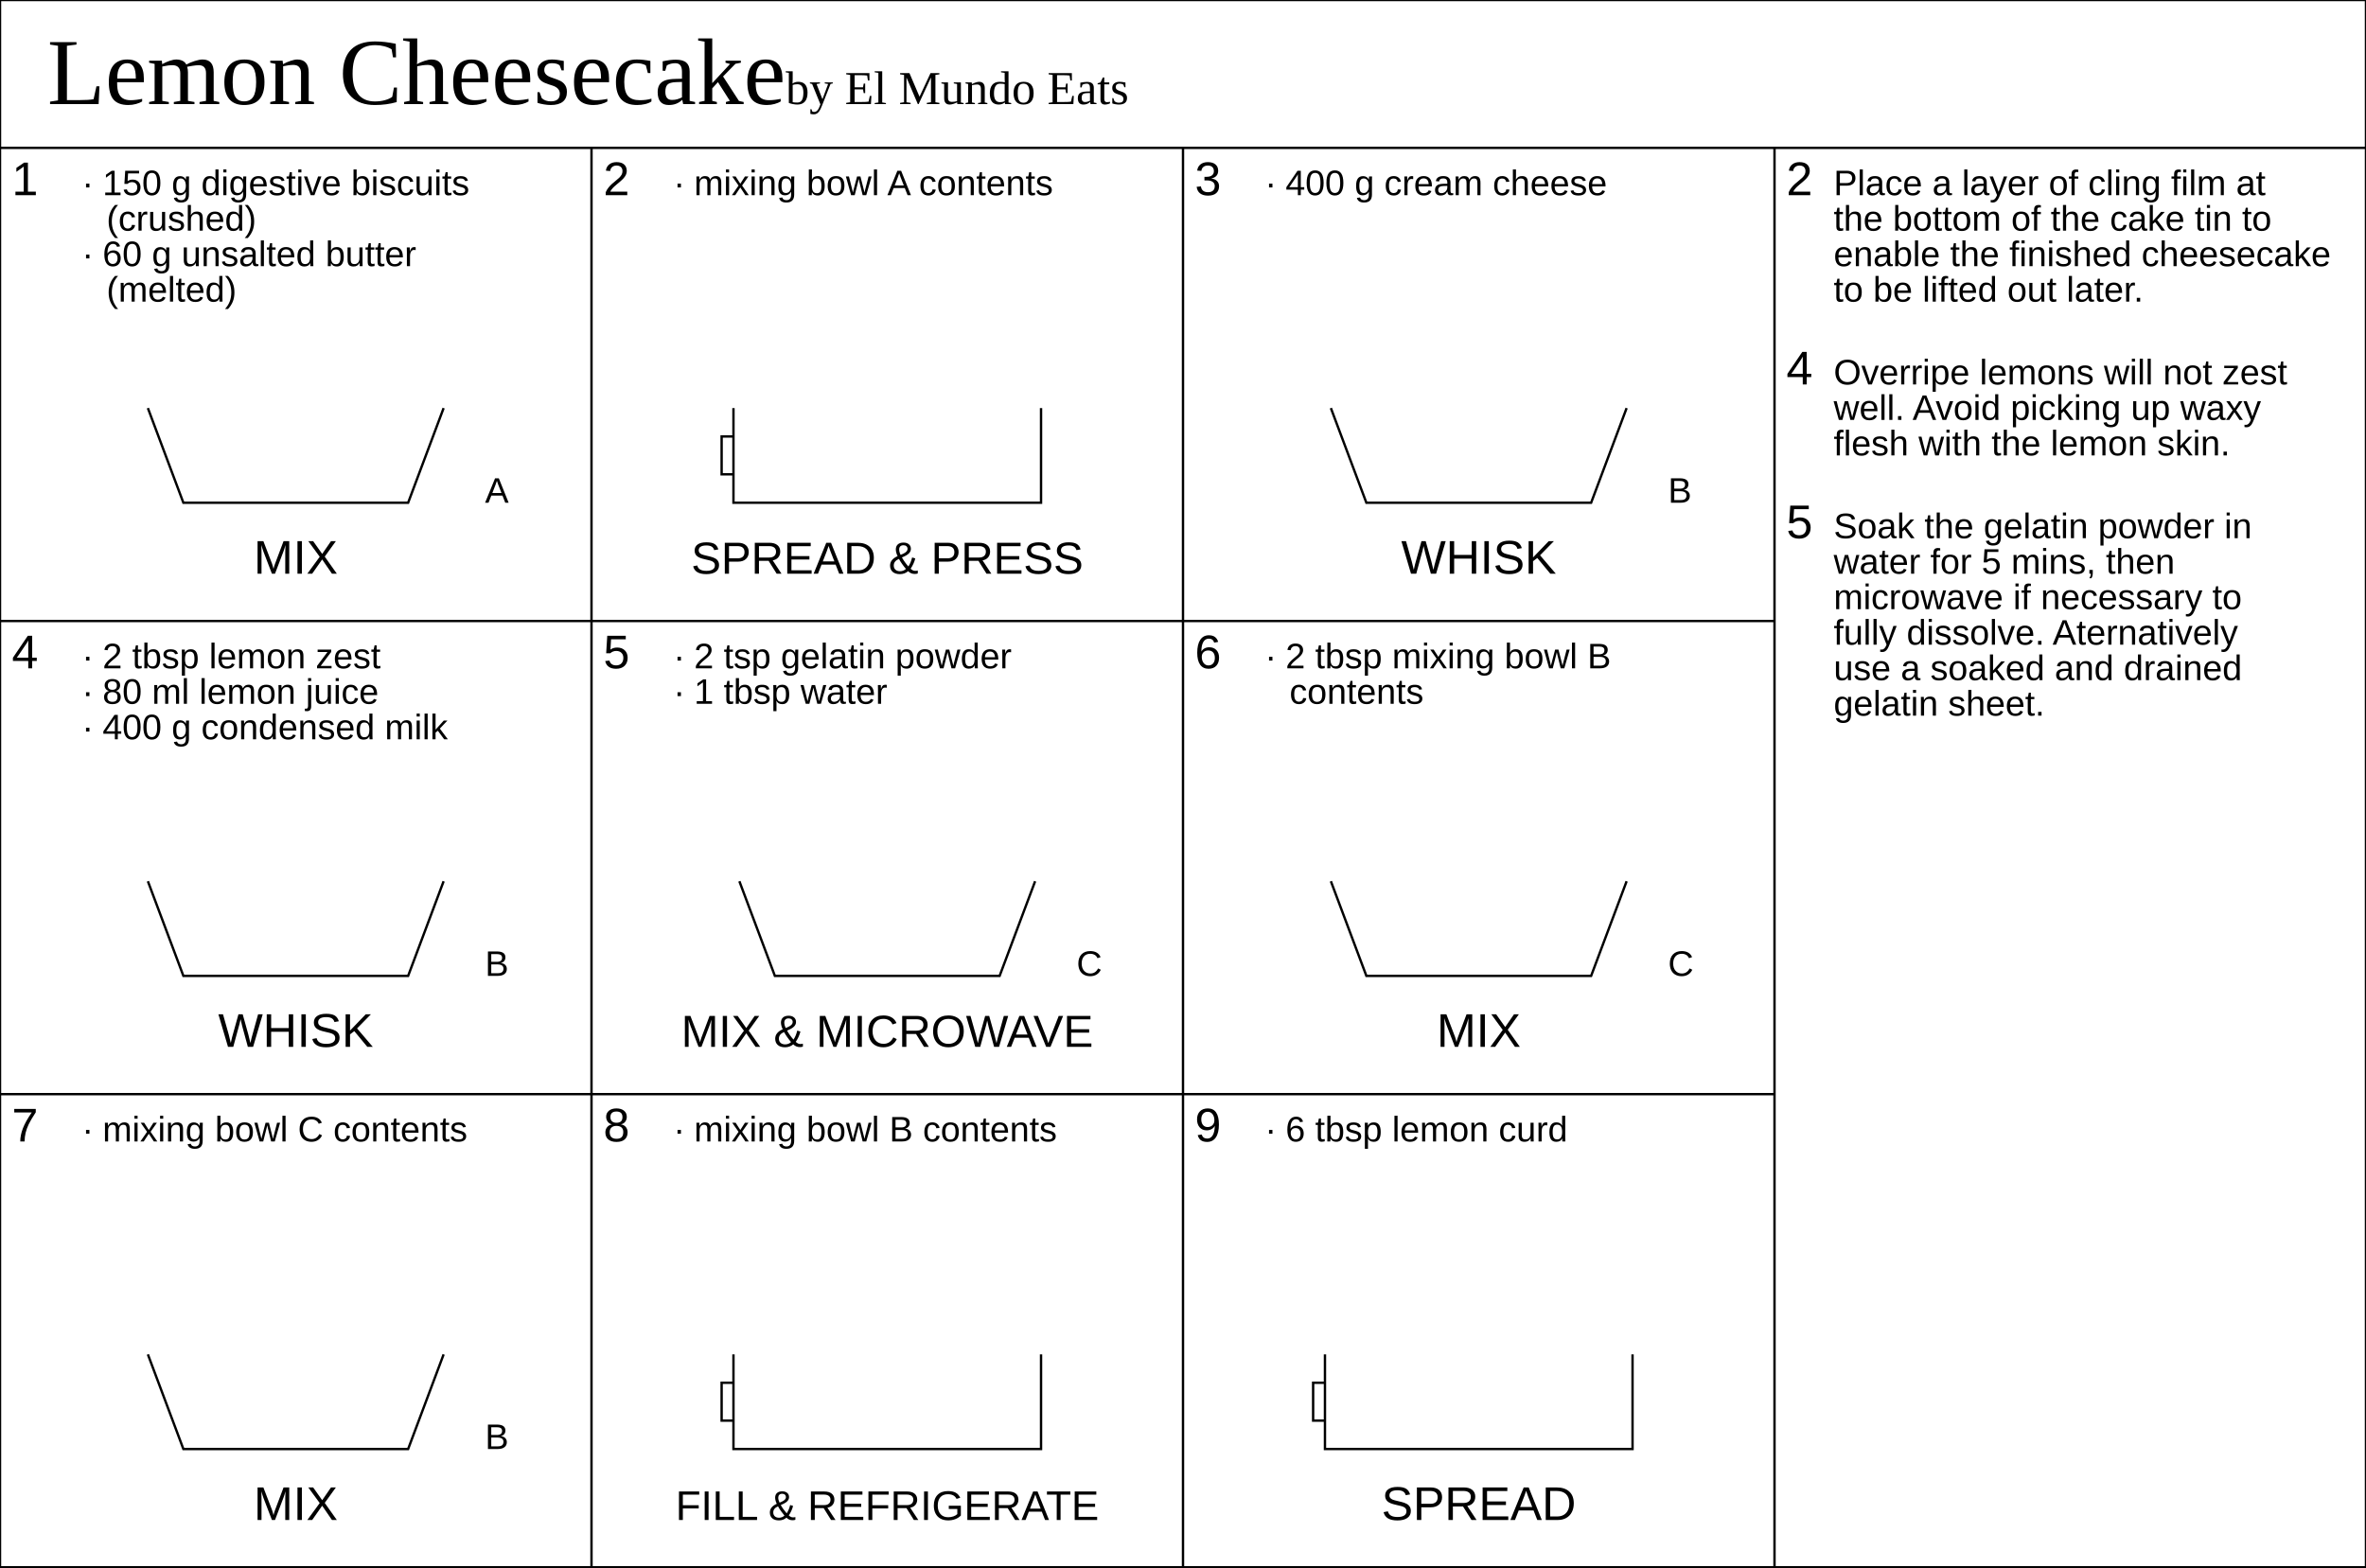
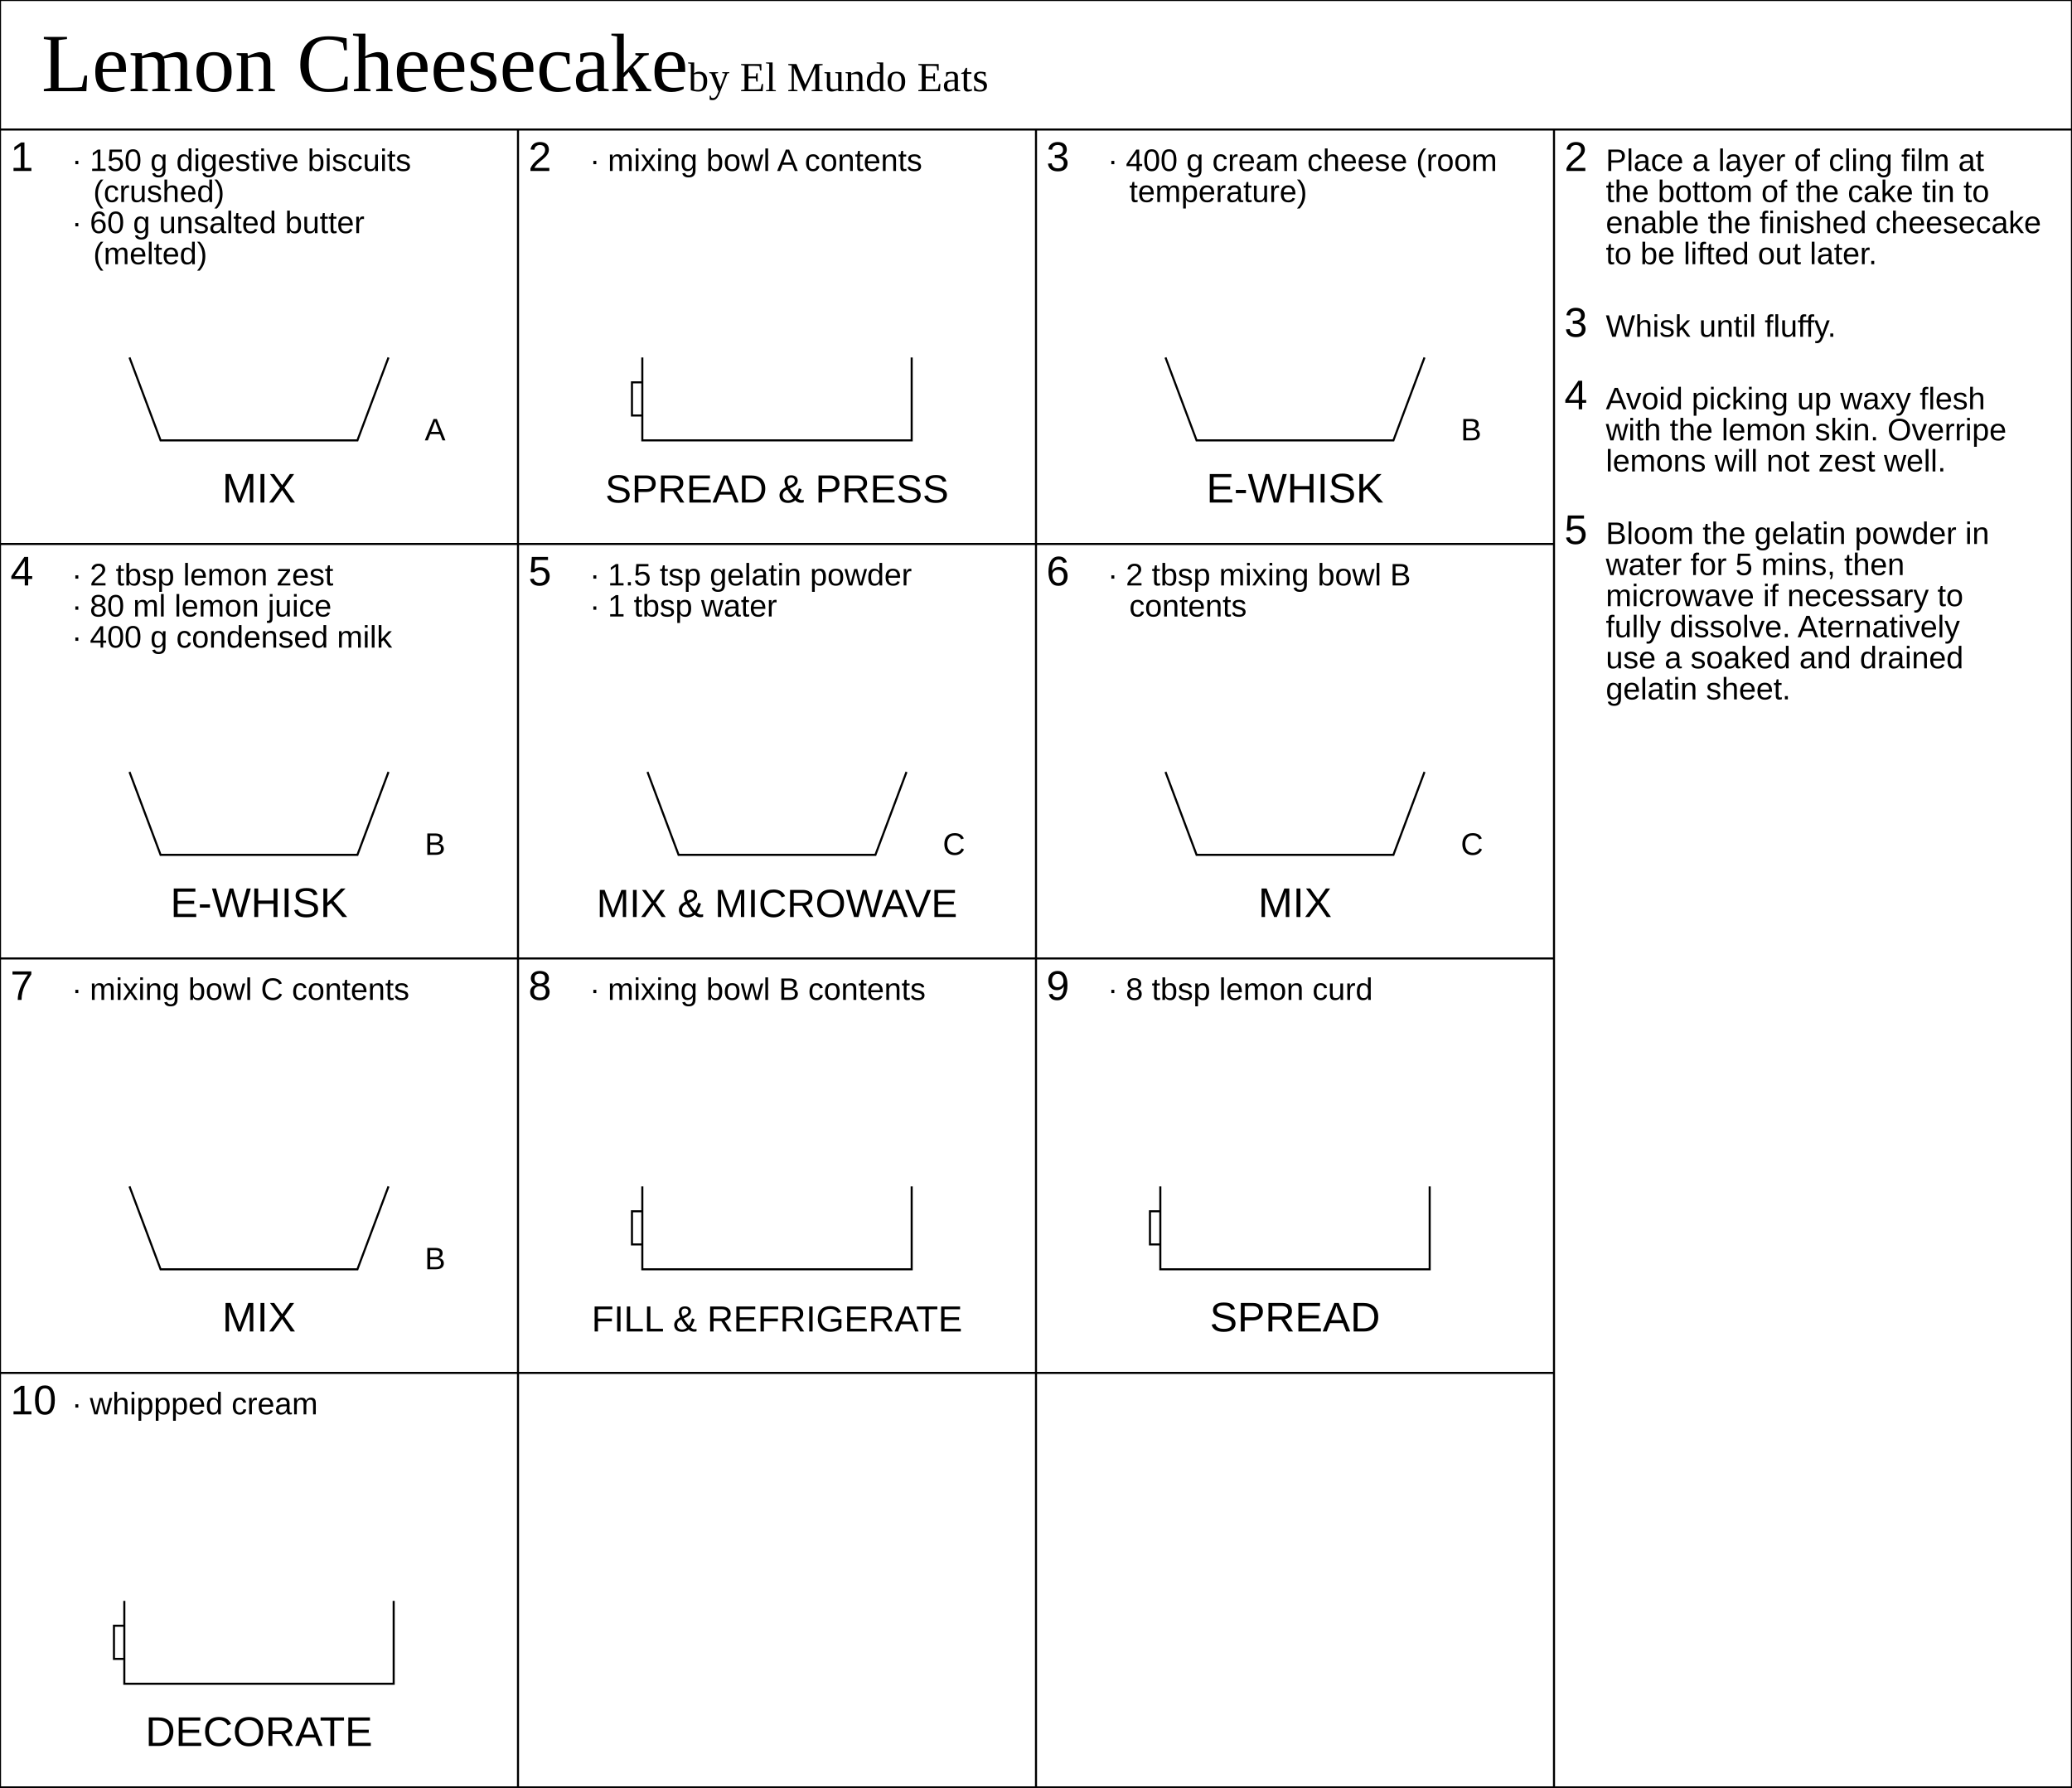
- <svg xmlns="http://www.w3.org/2000/svg" width="2000" height="1325.0">
+ <svg xmlns="http://www.w3.org/2000/svg" width="2000" height="1725.0">
  <text x="40.0" y="88.0" font-size="80">
Lemon Cheesecake<tspan font-size="40">  by El Mundo Eats</tspan>
  </text>
-   <polyline points="0,0 0,1325.0 " style="fill:none;stroke:black;stroke-width:2" />
-   <polyline points="2000,0 2000,1325.0 " style="fill:none;stroke:black;stroke-width:2" />
-   <polyline points="500,125.0 500,1325.0 " style="fill:none;stroke:black;stroke-width:2" />
-   <polyline points="1000,125.0 1000,1325.0 " style="fill:none;stroke:black;stroke-width:2" />
-   <polyline points="1500,125.0 1500,1325.0 " style="fill:none;stroke:black;stroke-width:2" />
+   <polyline points="0,0 0,1725.0 " style="fill:none;stroke:black;stroke-width:2" />
+   <polyline points="2000,0 2000,1725.0 " style="fill:none;stroke:black;stroke-width:2" />
+   <polyline points="500,125.0 500,1725.0 " style="fill:none;stroke:black;stroke-width:2" />
+   <polyline points="1000,125.0 1000,1725.0 " style="fill:none;stroke:black;stroke-width:2" />
+   <polyline points="1500,125.0 1500,1725.0 " style="fill:none;stroke:black;stroke-width:2" />
  <polyline points="0,0 2000,0 " style="fill:none;stroke:black;stroke-width:2" />
  <polyline points="0,125.0 2000,125.0 " style="fill:none;stroke:black;stroke-width:2" />
-   <polyline points="0,1325.0 2000,1325.0 " style="fill:none;stroke:black;stroke-width:2" />
+   <polyline points="0,1725.0 2000,1725.0 " style="fill:none;stroke:black;stroke-width:2" />
  <polyline points="0,525.0 1500,525.0 " style="fill:none;stroke:black;stroke-width:2" />
  <polyline points="0,925.0 1500,925.0 " style="fill:none;stroke:black;stroke-width:2" />
+   <polyline points="0,1325.0 1500,1325.0 " style="fill:none;stroke:black;stroke-width:2" />
  <text x="10.0" y="165.0" text-anchor="left" style="font-family:Arial;font-size:40"> 
1 </text>
  <text x="70.0" y="165.0" text-anchor="left" style="font-family:Arial;font-size:30"> 
∙ 150 g digestive biscuits </text>
  <text x="90.0" y="195.0" text-anchor="left" style="font-family:Arial;font-size:30"> 
(crushed) </text>
  <text x="70.0" y="225.0" text-anchor="left" style="font-family:Arial;font-size:30"> 
∙ 60 g unsalted butter </text>
  <text x="90.0" y="255.0" text-anchor="left" style="font-family:Arial;font-size:30"> 
(melted) </text>
  <polyline points="125.0,345.0 155.0,425.0 345.0,425.0 375.0,345.0" style="fill:none;stroke:black;stroke-width:2" />
  <text x="410.0" y="425.0" text-anchor="left" style="font-family:Arial;font-size:30"> 
A </text>
  <text x="250.0" y="485.0" text-anchor="middle" style="font-family:Arial;font-size:40"> 
MIX </text>
  <text x="510.0" y="165.0" text-anchor="left" style="font-family:Arial;font-size:40"> 
2 </text>
  <text x="570.0" y="165.0" text-anchor="left" style="font-family:Arial;font-size:30"> 
∙ mixing bowl A contents </text>
  <polyline points="620.0,345.0 620.0,425.0 880.0,425.0 880.0,345.0" style="fill:none;stroke:black;stroke-width:2" />
  <polyline points="620.0,369.0 610.0,369.0 610.0,401.0 620.0,401.0" style="fill:none;stroke:black;stroke-width:2" />
  <text x="750.0" y="485.0" text-anchor="middle" style="font-family:Arial;font-size:38"> 
SPREAD &amp; PRESS </text>
  <text x="1510.0" y="165.0" text-anchor="left" style="font-family:Arial;font-size:40"> 
2 </text>
  <text x="1550.0" y="165.0" text-anchor="left" style="font-family:Arial;font-size:30"> 
Place a layer of cling film at </text>
  <text x="1550.0" y="195.0" text-anchor="left" style="font-family:Arial;font-size:30"> 
the bottom of the cake tin to </text>
  <text x="1550.0" y="225.0" text-anchor="left" style="font-family:Arial;font-size:30"> 
enable the finished cheesecake </text>
  <text x="1550.0" y="255.0" text-anchor="left" style="font-family:Arial;font-size:30"> 
to be lifted out later. </text>
  <text x="1010.0" y="165.0" text-anchor="left" style="font-family:Arial;font-size:40"> 
3 </text>
  <text x="1070.0" y="165.0" text-anchor="left" style="font-family:Arial;font-size:30"> 
- ∙ 400 g cream cheese </text>
+ ∙ 400 g cream cheese (room </text>
+   <text x="1090.0" y="195.0" text-anchor="left" style="font-family:Arial;font-size:30"> 
+ temperature) </text>
  <polyline points="1125.0,345.0 1155.0,425.0 1345.0,425.0 1375.0,345.0" style="fill:none;stroke:black;stroke-width:2" />
  <text x="1410.0" y="425.0" text-anchor="left" style="font-family:Arial;font-size:30"> 
B </text>
  <text x="1250.0" y="485.0" text-anchor="middle" style="font-family:Arial;font-size:40"> 
- WHISK </text>
+ E-WHISK </text>
+   <text x="1510.0" y="325.0" text-anchor="left" style="font-family:Arial;font-size:40"> 
+ 3 </text>
+   <text x="1550.0" y="325.0" text-anchor="left" style="font-family:Arial;font-size:30"> 
+ Whisk until fluffy. </text>
  <text x="10.0" y="565.0" text-anchor="left" style="font-family:Arial;font-size:40"> 
4 </text>
  <text x="70.0" y="565.0" text-anchor="left" style="font-family:Arial;font-size:30"> 
∙ 2 tbsp lemon zest </text>
  <text x="70.0" y="595.0" text-anchor="left" style="font-family:Arial;font-size:30"> 
∙ 80 ml lemon juice </text>
  <text x="70.0" y="625.0" text-anchor="left" style="font-family:Arial;font-size:30"> 
∙ 400 g condensed milk </text>
  <polyline points="125.0,745.0 155.0,825.0 345.0,825.0 375.0,745.0" style="fill:none;stroke:black;stroke-width:2" />
  <text x="410.0" y="825.0" text-anchor="left" style="font-family:Arial;font-size:30"> 
B </text>
  <text x="250.0" y="885.0" text-anchor="middle" style="font-family:Arial;font-size:40"> 
- WHISK </text>
-   <text x="1510.0" y="325.0" text-anchor="left" style="font-family:Arial;font-size:40"> 
+ E-WHISK </text>
+   <text x="1510.0" y="395.0" text-anchor="left" style="font-family:Arial;font-size:40"> 
4 </text>
-   <text x="1550.0" y="325.0" text-anchor="left" style="font-family:Arial;font-size:30"> 
- Overripe lemons will not zest </text>
-   <text x="1550.0" y="355.0" text-anchor="left" style="font-family:Arial;font-size:30"> 
- well. Avoid picking up waxy </text>
-   <text x="1550.0" y="385.0" text-anchor="left" style="font-family:Arial;font-size:30"> 
- flesh with the lemon skin. </text>
+   <text x="1550.0" y="395.0" text-anchor="left" style="font-family:Arial;font-size:30"> 
+ Avoid picking up waxy flesh </text>
+   <text x="1550.0" y="425.0" text-anchor="left" style="font-family:Arial;font-size:30"> 
+ with the lemon skin. Overripe </text>
+   <text x="1550.0" y="455.0" text-anchor="left" style="font-family:Arial;font-size:30"> 
+ lemons will not zest well. </text>
  <text x="510.0" y="565.0" text-anchor="left" style="font-family:Arial;font-size:40"> 
5 </text>
  <text x="570.0" y="565.0" text-anchor="left" style="font-family:Arial;font-size:30"> 
- ∙ 2 tsp gelatin powder </text>
+ ∙ 1.5 tsp gelatin powder </text>
  <text x="570.0" y="595.0" text-anchor="left" style="font-family:Arial;font-size:30"> 
∙ 1 tbsp water </text>
  <polyline points="625.0,745.0 655.0,825.0 845.0,825.0 875.0,745.0" style="fill:none;stroke:black;stroke-width:2" />
  <text x="910.0" y="825.0" text-anchor="left" style="font-family:Arial;font-size:30"> 
C </text>
  <text x="750.0" y="885.0" text-anchor="middle" style="font-family:Arial;font-size:38"> 
MIX &amp; MICROWAVE </text>
-   <text x="1510.0" y="455.0" text-anchor="left" style="font-family:Arial;font-size:40"> 
+   <text x="1510.0" y="525.0" text-anchor="left" style="font-family:Arial;font-size:40"> 
5 </text>
-   <text x="1550.0" y="455.0" text-anchor="left" style="font-family:Arial;font-size:30"> 
- Soak the gelatin powder in </text>
-   <text x="1550.0" y="485.0" text-anchor="left" style="font-family:Arial;font-size:30"> 
+   <text x="1550.0" y="525.0" text-anchor="left" style="font-family:Arial;font-size:30"> 
+ Bloom the gelatin powder in </text>
+   <text x="1550.0" y="555.0" text-anchor="left" style="font-family:Arial;font-size:30"> 
water for 5 mins, then </text>
-   <text x="1550.0" y="515.0" text-anchor="left" style="font-family:Arial;font-size:30"> 
+   <text x="1550.0" y="585.0" text-anchor="left" style="font-family:Arial;font-size:30"> 
microwave if necessary to </text>
-   <text x="1550.0" y="545.0" text-anchor="left" style="font-family:Arial;font-size:30"> 
+   <text x="1550.0" y="615.0" text-anchor="left" style="font-family:Arial;font-size:30"> 
fully dissolve. Aternatively </text>
-   <text x="1550.0" y="575.0" text-anchor="left" style="font-family:Arial;font-size:30"> 
+   <text x="1550.0" y="645.0" text-anchor="left" style="font-family:Arial;font-size:30"> 
use a soaked and drained </text>
-   <text x="1550.0" y="605.0" text-anchor="left" style="font-family:Arial;font-size:30"> 
+   <text x="1550.0" y="675.0" text-anchor="left" style="font-family:Arial;font-size:30"> 
gelatin sheet. </text>
  <text x="1010.0" y="565.0" text-anchor="left" style="font-family:Arial;font-size:40"> 
6 </text>
  <text x="1070.0" y="565.0" text-anchor="left" style="font-family:Arial;font-size:30"> 
∙ 2 tbsp mixing bowl B </text>
  <text x="1090.0" y="595.0" text-anchor="left" style="font-family:Arial;font-size:30"> 
contents </text>
  <polyline points="1125.0,745.0 1155.0,825.0 1345.0,825.0 1375.0,745.0" style="fill:none;stroke:black;stroke-width:2" />
  <text x="1410.0" y="825.0" text-anchor="left" style="font-family:Arial;font-size:30"> 
C </text>
  <text x="1250.0" y="885.0" text-anchor="middle" style="font-family:Arial;font-size:40"> 
MIX </text>
  <text x="10.0" y="965.0" text-anchor="left" style="font-family:Arial;font-size:40"> 
7 </text>
  <text x="70.0" y="965.0" text-anchor="left" style="font-family:Arial;font-size:30"> 
∙ mixing bowl C contents </text>
  <polyline points="125.0,1145.0 155.0,1225.0 345.0,1225.0 375.0,1145.0" style="fill:none;stroke:black;stroke-width:2" />
  <text x="410.0" y="1225.0" text-anchor="left" style="font-family:Arial;font-size:30"> 
B </text>
  <text x="250.0" y="1285.0" text-anchor="middle" style="font-family:Arial;font-size:40"> 
MIX </text>
  <text x="510.0" y="965.0" text-anchor="left" style="font-family:Arial;font-size:40"> 
8 </text>
  <text x="570.0" y="965.0" text-anchor="left" style="font-family:Arial;font-size:30"> 
∙ mixing bowl B contents </text>
  <polyline points="620.0,1145.0 620.0,1225.0 880.0,1225.0 880.0,1145.0" style="fill:none;stroke:black;stroke-width:2" />
  <polyline points="620.0,1169.0 610.0,1169.0 610.0,1201.0 620.0,1201.0" style="fill:none;stroke:black;stroke-width:2" />
  <text x="750.0" y="1285.0" text-anchor="middle" style="font-family:Arial;font-size:35"> 
FILL &amp; REFRIGERATE </text>
  <text x="1010.0" y="965.0" text-anchor="left" style="font-family:Arial;font-size:40"> 
9 </text>
  <text x="1070.0" y="965.0" text-anchor="left" style="font-family:Arial;font-size:30"> 
- ∙ 6 tbsp lemon curd </text>
+ ∙ 8 tbsp lemon curd </text>
  <polyline points="1120.0,1145.0 1120.0,1225.0 1380.0,1225.0 1380.0,1145.0" style="fill:none;stroke:black;stroke-width:2" />
  <polyline points="1120.0,1169.0 1110.0,1169.0 1110.0,1201.0 1120.0,1201.0" style="fill:none;stroke:black;stroke-width:2" />
  <text x="1250.0" y="1285.0" text-anchor="middle" style="font-family:Arial;font-size:40"> 
SPREAD </text>
+   <text x="10.0" y="1365.0" text-anchor="left" style="font-family:Arial;font-size:40"> 
+ 10 </text>
+   <text x="70.0" y="1365.0" text-anchor="left" style="font-family:Arial;font-size:30"> 
+ ∙ whippped cream </text>
+   <polyline points="120.0,1545.0 120.0,1625.0 380.0,1625.0 380.0,1545.0" style="fill:none;stroke:black;stroke-width:2" />
+   <polyline points="120.0,1569.0 110.0,1569.0 110.0,1601.0 120.0,1601.0" style="fill:none;stroke:black;stroke-width:2" />
+   <text x="250.0" y="1685.0" text-anchor="middle" style="font-family:Arial;font-size:40"> 
+ DECORATE </text>
</svg>
